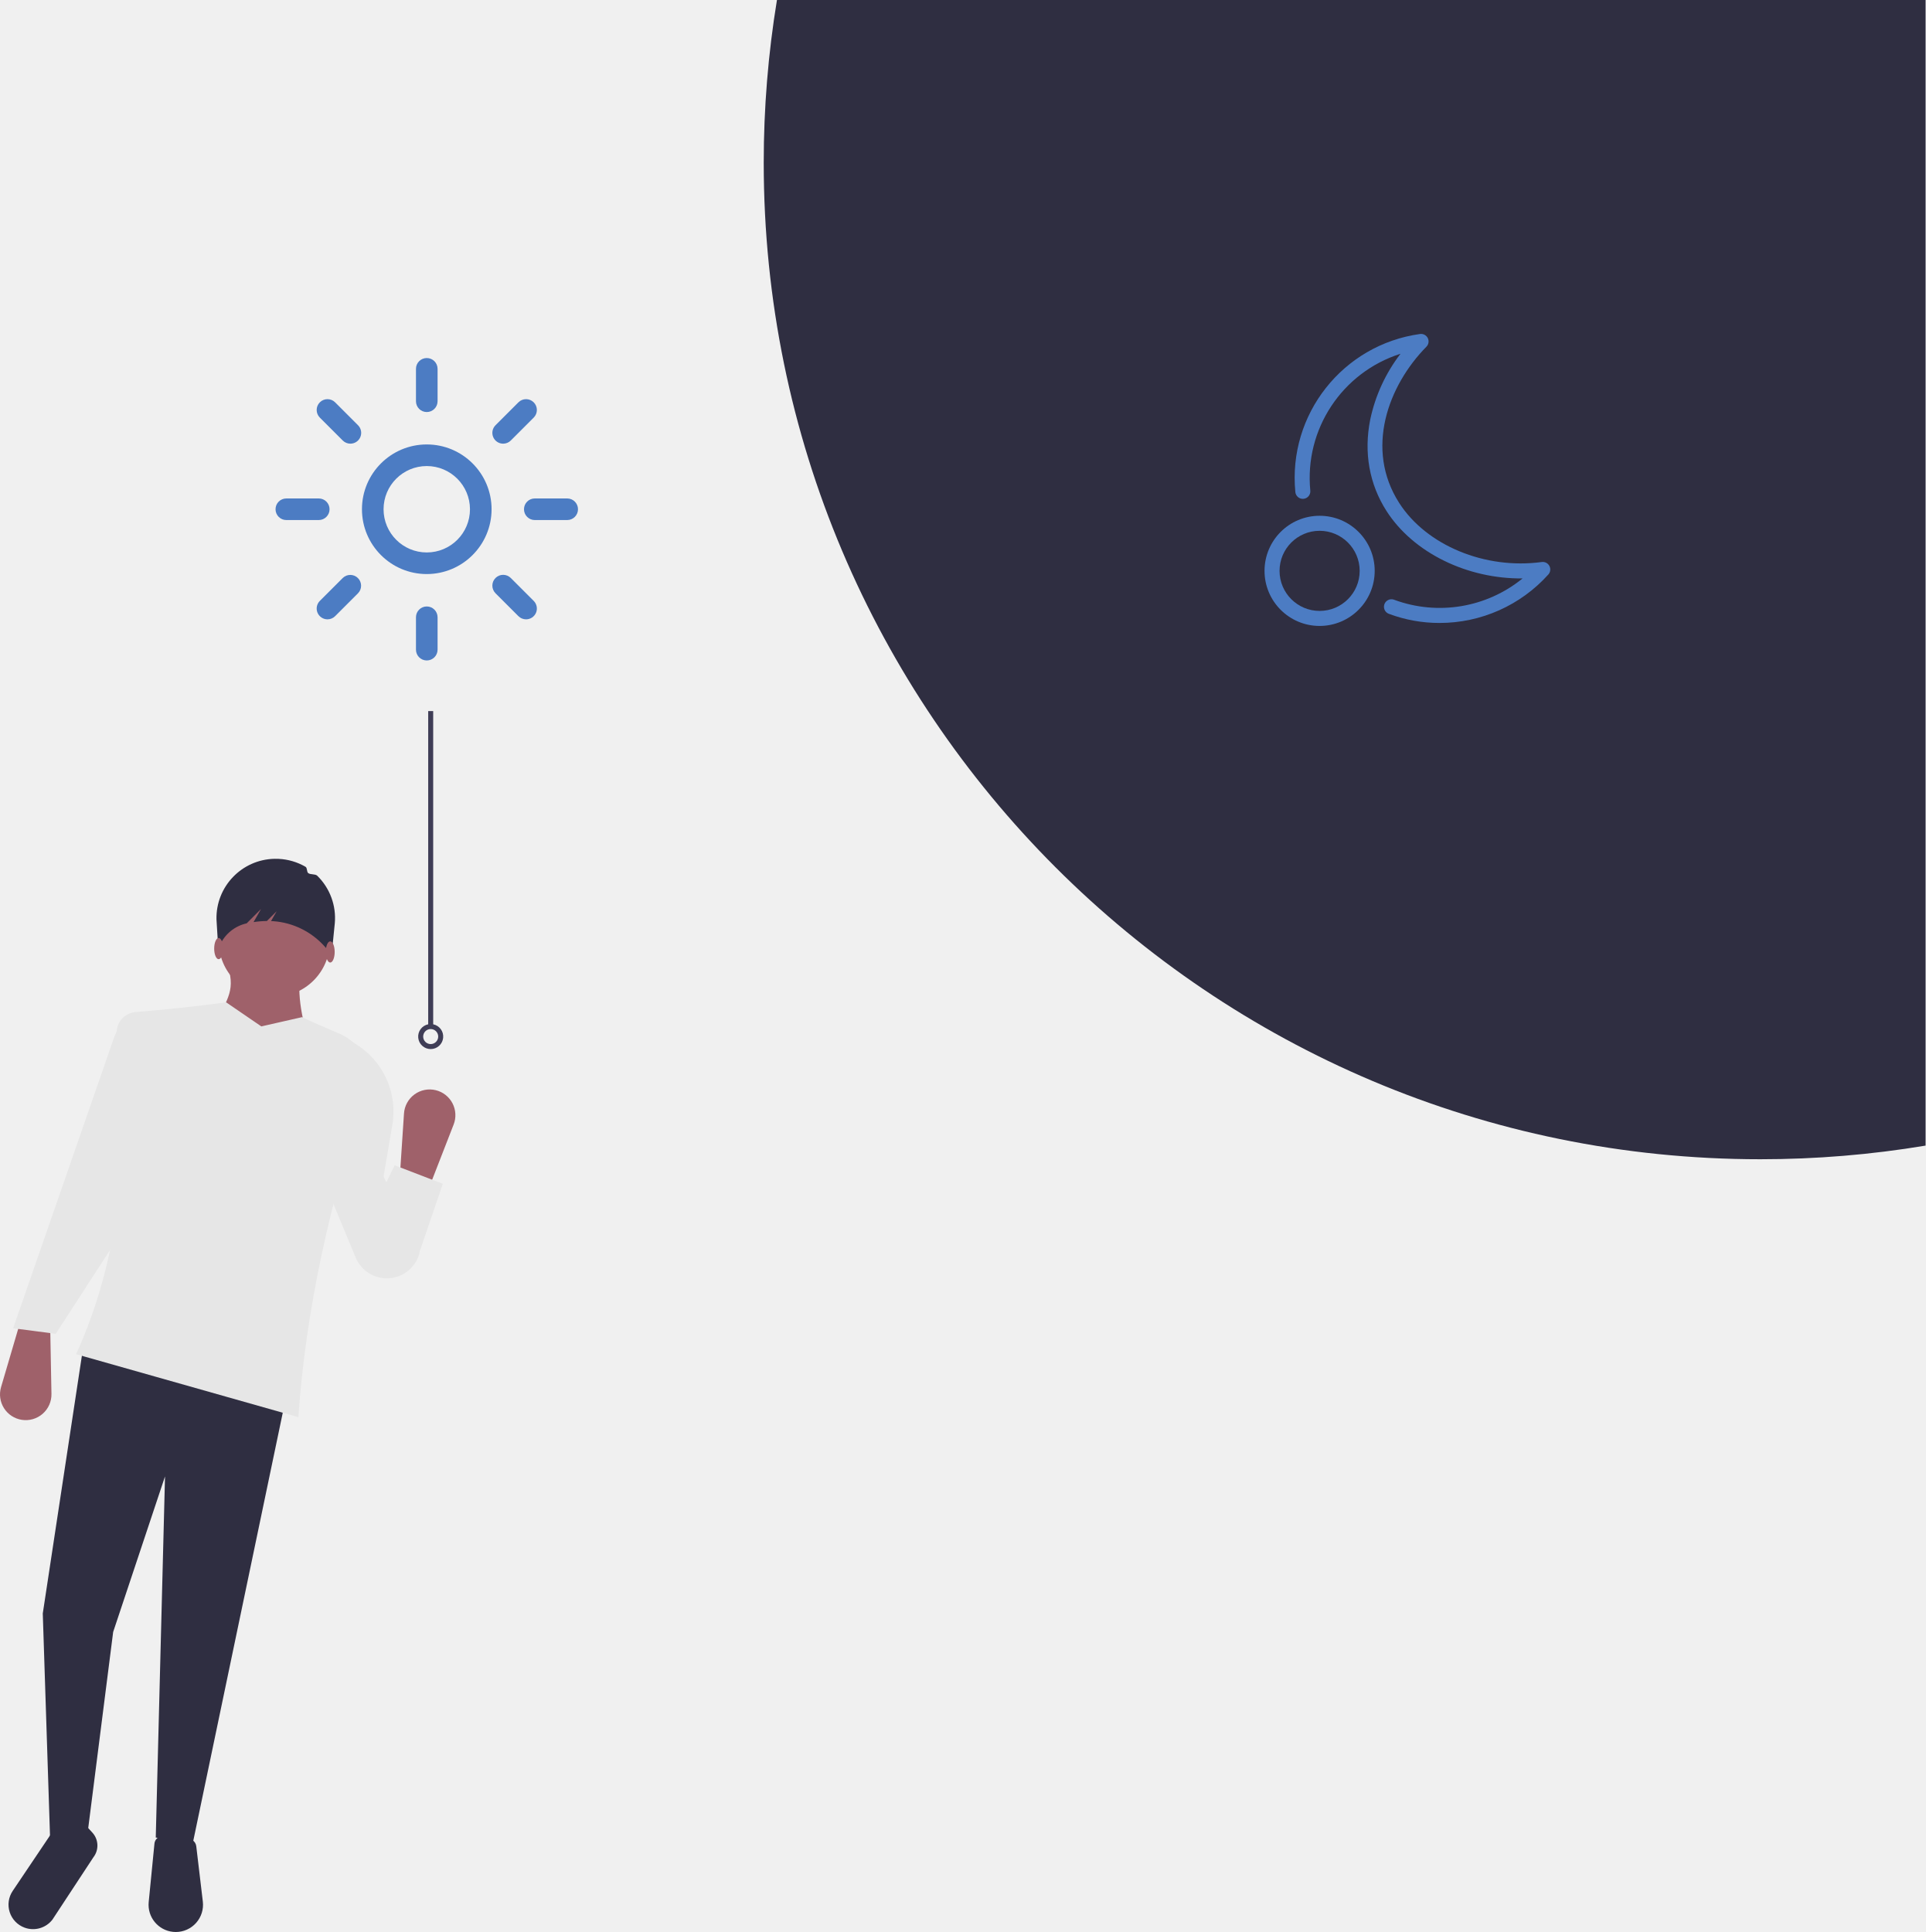
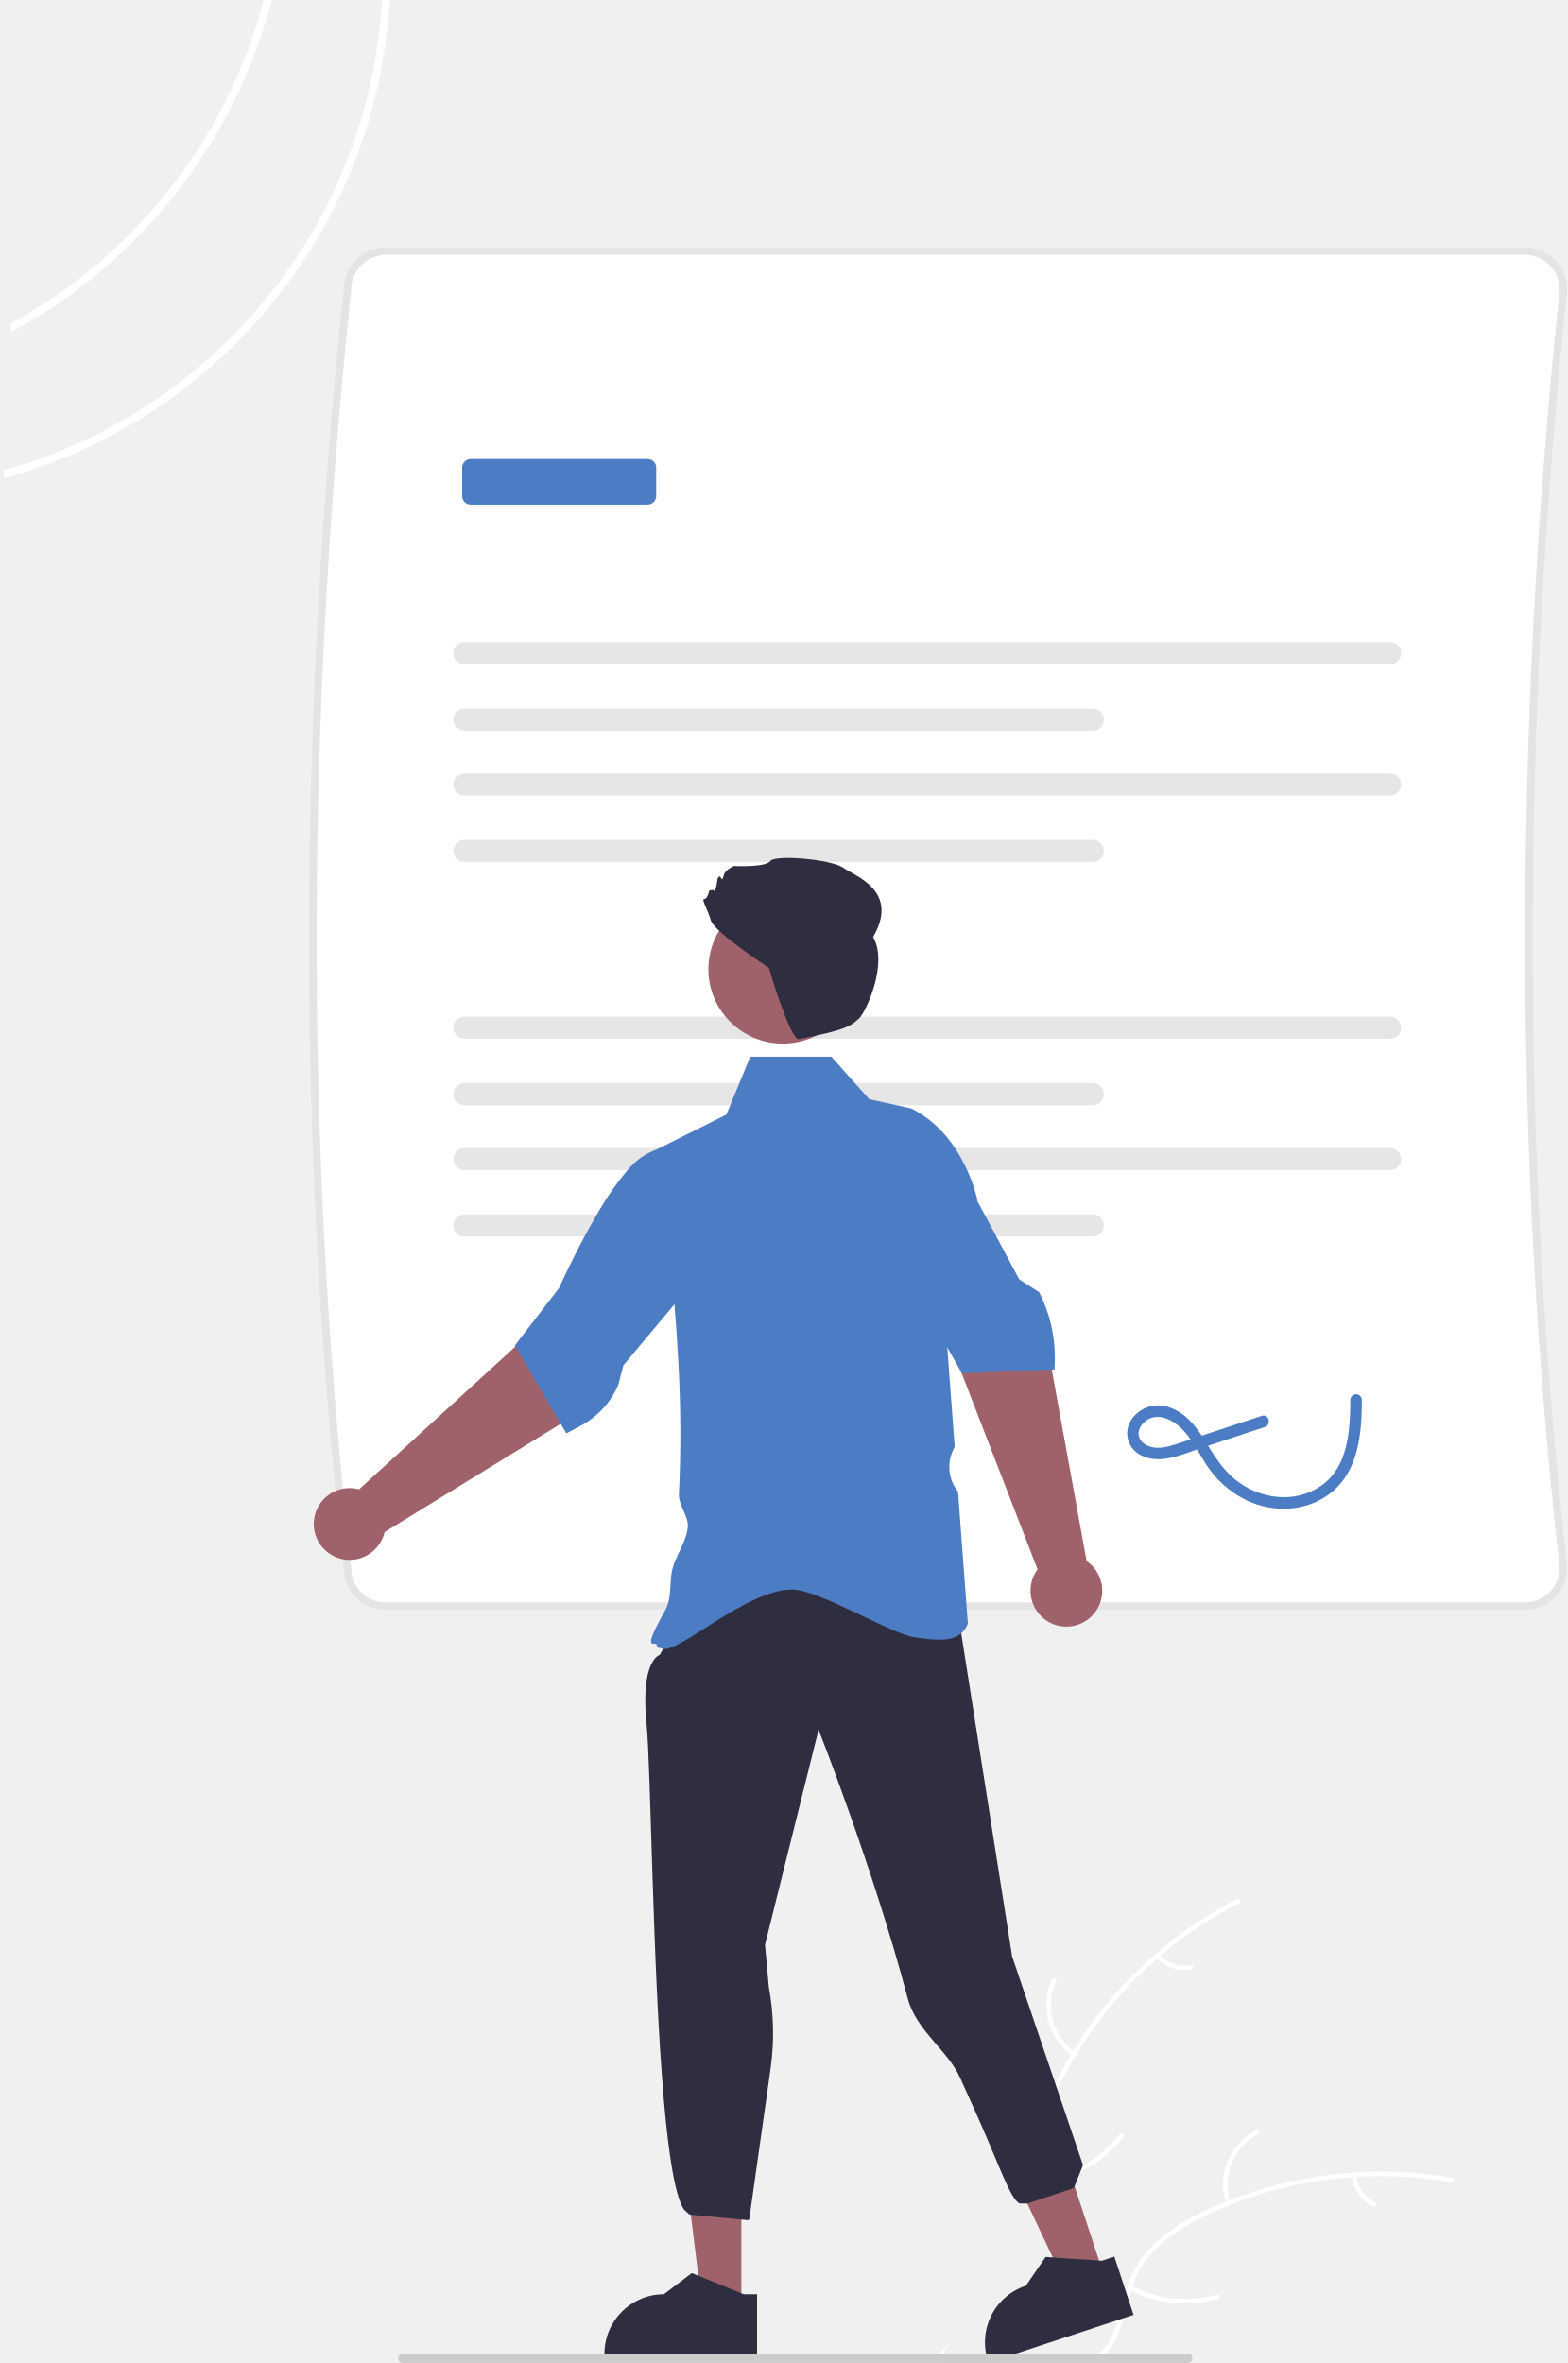
- <svg xmlns="http://www.w3.org/2000/svg" data-name="Layer 1" width="769.001" height="771.636" viewBox="0 0 769.001 771.636">
-   <path d="M984.501,64.182H525.785a400.769,400.769,0,0,0-5.285,65c0,219.809,178.191,398,398,398a400.7,400.7,0,0,0,66-5.45Z" transform="translate(-215.4993 -64.18186)" fill="#2f2e41" />
-   <path d="M790.348,312.99a57.401,57.401,0,0,1-20.162-3.639,3,3,0,1,1,2.105-5.618,52.393,52.393,0,0,0,51.264-8.531c-22.038.234-43.595-10.181-54.319-26.893-6.895-10.743-9.148-23.385-6.521-36.559a65.225,65.225,0,0,1,12.089-26.276A52.051,52.051,0,0,0,738.781,260.125a3,3,0,1,1-5.971.592,58.044,58.044,0,0,1,49.792-63.138,3,3,0,0,1,2.551,5.076c-15.344,15.585-24.655,40.929-10.868,62.415,10.878,16.949,34.283,26.644,56.929,23.58a3,3,0,0,1,2.642,4.969A58.387,58.387,0,0,1,790.348,312.99Z" transform="translate(-215.4993 -64.18186)" fill="#4c7cc3" />
-   <path d="M742.501,314.182a22,22,0,1,1,22-22A22.025,22.025,0,0,1,742.501,314.182Zm0-38a16,16,0,1,0,16,16A16.018,16.018,0,0,0,742.501,276.182Z" transform="translate(-215.4993 -64.18186)" fill="#4c7cc3" />
-   <path d="M224.19,631.26h0a10.276,10.276,0,0,1-8.272-13.052l7.788-26.48,11.835,2.219.509,26.967A10.276,10.276,0,0,1,224.19,631.26Z" transform="translate(-215.4993 -64.18186)" fill="#9f616a" />
-   <polygon points="76.996 736.132 62.203 733.913 65.901 589.678 45.191 651.81 34.096 739.091 20.042 735.393 17.083 644.414 33.356 537.162 114.719 555.654 76.996 736.132" fill="#2f2e41" />
-   <path d="M285.704,835.818h0A10.873,10.873,0,0,1,274.831,824.945q0-.533.052-1.064l2.297-23.354a3.428,3.428,0,0,1,1.784-2.678c4.361-2.352,8.845-1.782,13.435,1.288a3.407,3.407,0,0,1,1.48,2.429l2.622,22.099a10.873,10.873,0,0,1-10.797,12.154Z" transform="translate(-215.4993 -64.18186)" fill="#2f2e41" />
-   <path d="M225.32,834.08h0a9.794,9.794,0,0,1-4.755-14.662l15.78-23.457c5.689-4.082,9.119-2.094,10.453,5.534l3.19-7.994,2.404,2.622a7.647,7.647,0,0,1,.405,9.854l-16.368,24.91A9.794,9.794,0,0,1,225.32,834.08Z" transform="translate(-215.4993 -64.18186)" fill="#2f2e41" />
-   <circle cx="109.542" cy="375.915" r="22.19" fill="#9f616a" />
-   <path d="M339.095,480.778l-37.723-7.397c4.859-10.364,8.75-13.87,4.438-25.149H336.136C333.461,459.915,336.046,470.88,339.095,480.778Z" transform="translate(-215.4993 -64.18186)" fill="#9f616a" />
-   <path d="M334.657,630.191l-88.76-25.149c17.779-39.13,21.503-82.091,16.231-127.504a8.217,8.217,0,0,1,7.207-9.116q.15-.018.3-.029c11.578-.954,23.649-2.178,36.175-3.887l14.054,9.616,16.273-3.698c5.222,2.531,10.481,4.636,15.228,6.734A19.038,19.038,0,0,1,361.714,500.571C347.251,544.248,337.57,587.511,334.657,630.191Z" transform="translate(-215.4993 -64.18186)" fill="#e6e6e6" />
-   <path d="M237.76,596.906l-17.012-2.219,40.302-116.125c2.05-5.907,7.134-9.104,13.324-9.988l5.917.74-4.438,68.789Z" transform="translate(-215.4993 -64.18186)" fill="#e6e6e6" />
-   <path d="M371.024,574.706h0a13.484,13.484,0,0,1-13.486-8.272l-16.224-39.058,13.314-48.078,3.519,2.24q.509.324,1.004.663a31.653,31.653,0,0,1,13.002,31.471l-3.472,20.361,14.323,30.753A13.484,13.484,0,0,1,371.024,574.706Z" transform="translate(-215.4993 -64.18186)" fill="#e6e6e6" />
-   <path d="M326.748,407.209h0a23.564,23.564,0,0,1,10.766,3.17c.755.439.406,2.023,1.103,2.539.878.65,2.785.255,3.563,1.017a23.615,23.615,0,0,1,7.022,19.026l-1.238,12.311-2.921-3.195a30.448,30.448,0,0,0-20.306-9.969q-.497-.034-.996-.053l2.247-3.933-3.906,3.906a38.03,38.03,0,0,0-5.321.433l2.988-5.23-5.734,5.734-0.0 0a15.331,15.331,0,0,0-10.712,8.737l-.637,1.412-.713-11.745A23.674,23.674,0,0,1,325.107,407.187Q325.927,407.17,326.748,407.209Z" transform="translate(-215.4993 -64.18186)" fill="#2f2e41" />
-   <ellipse cx="131.877" cy="380.205" rx="1.782" ry="4.233" fill="#9f616a" />
-   <ellipse cx="87.319" cy="378.868" rx="1.782" ry="4.233" fill="#9f616a" />
-   <path d="M389.533,499.601h0a10.276,10.276,0,0,1,7.134,13.707L386.659,539.031l-11.604-3.216,1.782-26.913a10.276,10.276,0,0,1,12.695-9.302Z" transform="translate(-215.4993 -64.18186)" fill="#9f616a" />
-   <polygon points="160.579 509.055 142.087 497.22 157.62 465.414 176.851 472.811 167.236 500.918 160.579 509.055" fill="#e6e6e6" />
-   <path d="M388.501,473.283V348.182h-2V473.283a5,5,0,1,0,2,0Zm-1,7.899a3,3,0,1,1,3-3A3.003,3.003,0,0,1,387.501,481.182Z" transform="translate(-215.4993 -64.18186)" fill="#3f3d56" />
-   <path d="M385.934,228.751A4.314,4.314,0,0,1,381.62,224.437V211.496a4.314,4.314,0,0,1,8.628,0V224.437A4.314,4.314,0,0,1,385.934,228.751Z" transform="translate(-215.4993 -64.18186)" fill="#4c7cc3" />
-   <path d="M385.934,327.969a4.314,4.314,0,0,1-4.314-4.314v-12.941a4.314,4.314,0,1,1,8.628,0v12.941A4.314,4.314,0,0,1,385.934,327.969Z" transform="translate(-215.4993 -64.18186)" fill="#4c7cc3" />
-   <path d="M416.438,241.385a4.314,4.314,0,0,1-3.05-7.364l9.151-9.151a4.314,4.314,0,0,1,6.101,6.101l-9.151,9.151A4.301,4.301,0,0,1,416.438,241.385Z" transform="translate(-215.4993 -64.18186)" fill="#4c7cc3" />
-   <path d="M346.279,311.544a4.314,4.314,0,0,1-3.05-7.364l9.151-9.151A4.314,4.314,0,0,1,358.48,301.13l-9.151,9.151A4.301,4.301,0,0,1,346.279,311.544Z" transform="translate(-215.4993 -64.18186)" fill="#4c7cc3" />
-   <path d="M442.014,271.889H429.072a4.314,4.314,0,0,1,0-8.628h12.942a4.314,4.314,0,1,1,0,8.628Z" transform="translate(-215.4993 -64.18186)" fill="#4c7cc3" />
-   <path d="M342.795,271.889H329.854a4.314,4.314,0,1,1,0-8.628h12.942a4.314,4.314,0,0,1,0,8.628Z" transform="translate(-215.4993 -64.18186)" fill="#4c7cc3" />
-   <path d="M425.589,311.544a4.3,4.3,0,0,1-3.05-1.264L413.388,301.13a4.314,4.314,0,1,1,6.101-6.101l9.151,9.151a4.314,4.314,0,0,1-3.05,7.364Z" transform="translate(-215.4993 -64.18186)" fill="#4c7cc3" />
-   <path d="M355.43,241.385a4.3,4.3,0,0,1-3.05-1.264l-9.151-9.151a4.314,4.314,0,0,1,6.101-6.101l9.151,9.151a4.314,4.314,0,0,1-3.05,7.364Z" transform="translate(-215.4993 -64.18186)" fill="#4c7cc3" />
-   <path d="M385.934,293.459a25.883,25.883,0,1,1,25.883-25.883A25.912,25.912,0,0,1,385.934,293.459Zm0-43.138a17.255,17.255,0,1,0,17.255,17.255A17.275,17.275,0,0,0,385.934,250.32Z" transform="translate(-215.4993 -64.18186)" fill="#4c7cc3" />
+ <svg xmlns="http://www.w3.org/2000/svg" data-name="Layer 1" width="405.949" height="611.97" viewBox="0 0 405.949 611.97">
+   <path d="M717.73,647.62c-.31.35-.62.71-.92,1.07a117.723,117.723,0,0,0-11.32,15.54c-.27.42-.53.85-.77,1.27A124.618,124.618,0,0,0,688.83,708.54q-.87,5.16-1.31,10.38-.315,4.02-.38,8.05c-.16,11.28.84,23.83-6.43,32.45a22.689,22.689,0,0,1-6.98,5.48,29.179,29.179,0,0,1-6.32,2.39H644.74c-1.14-.17-2.28-.35-3.42-.53-.03,0-.06-.01-.09-.01l-.23.08-1.37.46-.06.02v-.02a.486.486,0,0,0-.01-.12,1.618,1.618,0,0,0-.01-.22v-.01c-.01-.2-.02-.39-.02-.59l-.03-.53s-.01-.01,0-.01c-.01-.3-.03-.6-.04-.91-1.05-26.1,1.51-53.07,13.83-76.05a84.971,84.971,0,0,1,16.12-21.21,1.2,1.2,0,0,1,.12-.11c12.81-12.22,29.37-20.21,46.85-19.94Q717.055,647.59,717.73,647.62Z" transform="translate(-396.8706 -155.34)" fill="#f0f0f0" />
+   <path d="M717.781,648.185A105.87,105.87,0,0,0,671.788,694.31,45.591,45.591,0,0,0,667.136,707.816a26.149,26.149,0,0,0,1.705,13.656c1.576,4.059,3.659,8.029,4.221,12.401a16.011,16.011,0,0,1-3.973,12.477c-3.638,4.289-8.601,7.015-13.547,9.513-5.491,2.773-11.239,5.566-15.052,10.579-.462.607-1.377-.145-.916-.751,6.633-8.722,18.316-10.624,26.272-17.715,3.712-3.309,6.45-7.757,6.141-12.88-.27-4.48-2.414-8.576-4.046-12.672a27.902,27.902,0,0,1-2.164-13.29,42.148,42.148,0,0,1,4.115-13.635,102.712,102.712,0,0,1,18.229-26.425A107.747,107.747,0,0,1,717.369,647.074c.677-.347,1.084.766.412,1.111Z" transform="translate(-396.8706 -155.34)" fill="#fff" />
+   <path d="M674.665,687.735a15.884,15.884,0,0,1-5.295-19.875c.33-.687,1.413-.207,1.083.481a14.708,14.708,0,0,0,4.963,18.477c.629.431-.126,1.345-.751.916Z" transform="translate(-396.8706 -155.34)" fill="#fff" />
+   <path d="M667.771,719.519A30.615,30.615,0,0,0,686.87,707.986c.464-.606,1.38.146.916.751a31.844,31.844,0,0,1-19.899,11.961c-.753.127-.866-1.053-.116-1.179Z" transform="translate(-396.8706 -155.34)" fill="#fff" />
+   <path d="M697.167,661.568a8.991,8.991,0,0,0,8.106,2.662c.751-.137.863,1.043.116,1.179a10.075,10.075,0,0,1-8.973-2.925.612.612,0,0,1-.082-.834.595.595,0,0,1,.834-.082Z" transform="translate(-396.8706 -155.34)" fill="#fff" />
+   <path d="M772.94,719.98c-.46.1-.92.2-1.39.31h-.01a119.08,119.08,0,0,0-18.38,5.58c-.46.18-.92.36-1.38.55h-.01a124.764,124.764,0,0,0-38.44,24.68c-.04.04-.08.07-.12.11a.607.607,0,0,1-.08.08l-.05.05a121.675,121.675,0,0,0-12.31,13.56c0,.01-.01.02-.02.03-.6.78-1.21,1.56-1.81,2.36H639.63l-.06.02v-.02h-.25c0-.01.01-.02.02-.03,0-.01.01-.01.01-.02.07-.1.14-.2.2-.29v-.01a.277.277,0,0,1,.06-.08c.06-.1.13-.18.18-.27.4-.56.79-1.13,1.19-1.69.65-.93,1.31-1.86,1.98-2.78a.01.01,0,0,1,.01-.01v-.01c.01-.01.01-.02.02-.03l.02-.02c8.25-11.42,17.53-22.26,28.16-31.34.32-.28.64-.56.98-.82a114.817,114.817,0,0,1,15.37-10.97q4.44-2.625,9.15-4.82a85.126,85.126,0,0,1,25.59-7.22h.02c.02,0,.04-.01.07-.01.03,0,.05-.01.07-.01,17.61-2.04,35.66,1.55,49.47,12.29C772.25,719.43,772.59,719.7,772.94,719.98Z" transform="translate(-396.8706 -155.34)" fill="#f0f0f0" />
+   <path d="M639.32,767.29h.25v.02l.06-.02H655.5c-4.73-.81-9.45-1.44-14.18-.53-.11.02-.21.04-.32.07-.48.09-.96.21-1.44.34-.03.01-.07.02-.1.03a.338.338,0,0,0-.12.06.149.149,0,0,0-.07.03Z" transform="translate(-396.8706 -155.34)" fill="#fff" />
+   <path d="M772.65,720.47c-.37-.06-.73-.13-1.1-.18h-.01a105.412,105.412,0,0,0-23.35-1.18c-.39.02-.79.05-1.19.07a105.327,105.327,0,0,0-31.57,7.19c-.01,0-.01,0-.01.01-.11.04-.22.08-.32.12-2.35.95-4.67,1.99-6.94,3.11a45.706,45.706,0,0,0-11.85,7.98,25.479,25.479,0,0,0-6.21,9.89c-.13.38-.26.75-.38,1.13-.09.3-.18.61-.27.91-1.18,4.19-1.91,8.61-4.09,12.44a14.649,14.649,0,0,1-2.2,2.94,15.125,15.125,0,0,1-2.96,2.39h-2.52a14.532,14.532,0,0,0,3.79-2.39,12.545,12.545,0,0,0,2.29-2.61c2.48-3.74,3.24-8.3,4.4-12.55.19-.69.39-1.36.61-2.03a26.648,26.648,0,0,1,5.67-9.89,42.179,42.179,0,0,1,11.49-8.41q4.05-2.13,8.32-3.86c.37-.16.74-.3,1.11-.44a108.079,108.079,0,0,1,56.53-5.96c.37.05.73.12,1.1.18C773.74,719.46,773.4,720.6,772.65,720.47Z" transform="translate(-396.8706 -155.34)" fill="#fff" />
+   <path d="M714.415,726.087a15.884,15.884,0,0,1,7.738-19.057c.677-.35,1.253.685.575,1.036A14.708,14.708,0,0,0,715.567,725.808c.242.723-.911.998-1.152.279Z" transform="translate(-396.8706 -155.34)" fill="#fff" />
+   <path d="M689.774,747.314a30.615,30.615,0,0,0,22.193,2.291c.735-.204,1.013.948.279,1.152a31.844,31.844,0,0,1-23.089-2.431c-.678-.352-.057-1.362.617-1.012Z" transform="translate(-396.8706 -155.34)" fill="#fff" />
+   <path d="M748.136,718.743a8.991,8.991,0,0,0,4.869,7.005c.682.343.061,1.352-.617,1.012a10.075,10.075,0,0,1-5.404-7.738.612.612,0,0,1,.436-.715.595.595,0,0,1,.715.436Z" transform="translate(-396.8706 -155.34)" fill="#fff" />
+   <path d="M713.94,321.63q.405-49.665,4.04-100.29c.04-.67.09-1.33.14-2q1.92-26.355,4.7-52.9v-.1a11.007,11.007,0,0,0-11-11h-295a11.022,11.022,0,0,0-11,10.95q-3.84,36.555-6.02,72.75c-.06.79-.1,1.57-.14,2.36q-1.08,17.895-1.72,35.7c-.03.7-.06,1.4-.07,2.1a1478.886,1478.886,0,0,0,7.95,218.2,11.02,11.02,0,0,0,11,10.94h295a11.007,11.007,0,0,0,11-11v-.11q-2.175-19.305-3.82-38.86-.24-2.865-.47-5.73-1.14-14.085-1.99-28.28-.18-2.865-.33-5.73-1.605-28.41-2.1-57.26c-.04-1.91-.07-3.81-.1-5.73q-.18-14.085-.11-28.28C713.9,325.45,713.91,323.54,713.94,321.63Z" transform="translate(-396.8706 -155.34)" fill="#f0f0f0" />
+   <path d="M802.82,230.34a11.007,11.007,0,0,0-11-11h-295a11.022,11.022,0,0,0-11,10.95c-9.96,94.97-11.61,188.26-4.94,278.05q1.215,16.665,2.84,33.16.87,8.835,1.85,17.62c.08.76.16,1.52.25,2.28a11.02,11.02,0,0,0,11,10.94h295a11.007,11.007,0,0,0,11-11v-.11c-11.93-105.77-11.93-217.06,0-330.79Z" transform="translate(-396.8706 -155.34)" fill="#fff" />
+   <path d="M802.82,230.34a11.007,11.007,0,0,0-11-11h-295a11.022,11.022,0,0,0-11,10.95c-9.96,94.97-11.61,188.26-4.94,278.05q1.215,16.665,2.84,33.16.87,8.835,1.85,17.62c.08.76.16,1.52.25,2.28a11.02,11.02,0,0,0,11,10.94h295a11.007,11.007,0,0,0,11-11v-.11c-11.93-105.77-11.93-217.06,0-330.79Zm-2,331.06a9.008,9.008,0,0,1-9,8.94h-295a9.014,9.014,0,0,1-9-9v-.11c-.07-.64-.14-1.29-.21-1.93q-1.035-9.18-1.93-18.41-1.575-16.185-2.79-32.55c-6.67-89.74-5.03-182.97,4.93-277.9v-.1a9.014,9.014,0,0,1,9-9h295a9.003,9.003,0,0,1,9,8.95C788.89,344.11,788.89,455.52,800.82,561.4Z" transform="translate(-396.8706 -155.34)" fill="#e4e4e4" />
+   <path id="a974c3de-8d03-408b-a459-3ce6ba461bdb-774" data-name="Path 142" d="M517.154,321.63a2.866,2.866,0,0,0,0,5.733H756.885a2.866,2.866,0,0,0,0-5.733Z" transform="translate(-396.8706 -155.34)" fill="#e6e6e6" />
+   <path id="e9133026-9528-4ac3-aa69-83f109aff1e3-775" data-name="Path 143" d="M517.154,338.83a2.866,2.866,0,0,0,0,5.733H679.899a2.866,2.866,0,0,0,0-5.733Z" transform="translate(-396.8706 -155.34)" fill="#e6e6e6" />
+   <path id="a406ca83-8296-4426-a4ed-8cd27cbcb96b-776" data-name="Path 142" d="M517.154,355.64a2.866,2.866,0,0,0,0,5.733H756.885a2.866,2.866,0,0,0,0-5.733Z" transform="translate(-396.8706 -155.34)" fill="#e6e6e6" />
+   <path id="be321b5a-3e39-41eb-b9b2-711d73db0143-777" data-name="Path 143" d="M517.154,372.84a2.866,2.866,0,0,0,0,5.733H679.899a2.866,2.866,0,0,0,0-5.733Z" transform="translate(-396.8706 -155.34)" fill="#e6e6e6" />
+   <path id="a5a7e885-834f-470d-9162-1a1fa51c1163-778" data-name="Path 142" d="M517.154,418.63a2.866,2.866,0,0,0,0,5.733H756.885a2.866,2.866,0,0,0,0-5.733Z" transform="translate(-396.8706 -155.34)" fill="#e6e6e6" />
+   <path id="a5fcdb43-4805-483f-9462-6a7e4850dca6-779" data-name="Path 143" d="M517.154,435.83a2.866,2.866,0,0,0,0,5.733H679.899a2.866,2.866,0,0,0,0-5.733Z" transform="translate(-396.8706 -155.34)" fill="#e6e6e6" />
+   <path id="b765b6a8-7afa-43c2-95d1-39dcbde99f83-780" data-name="Path 142" d="M517.154,452.64a2.866,2.866,0,0,0,0,5.733H756.885a2.866,2.866,0,0,0,0-5.733Z" transform="translate(-396.8706 -155.34)" fill="#e6e6e6" />
+   <path id="e421dd9d-74a5-4920-9c7d-c121b8cd01e8-781" data-name="Path 143" d="M517.154,469.84a2.866,2.866,0,0,0,0,5.733H679.899a2.866,2.866,0,0,0,0-5.733Z" transform="translate(-396.8706 -155.34)" fill="#e6e6e6" />
+   <path id="ea3081fc-4e36-4189-92a3-e6d1b5b4a040-782" data-name="Path 154" d="M564.588,286.04h-45.788a2.239,2.239,0,0,1-2.237-2.237v-7.336a2.239,2.239,0,0,1,2.237-2.237h45.788a2.239,2.239,0,0,1,2.237,2.237v7.336A2.239,2.239,0,0,1,564.588,286.04Z" transform="translate(-396.8706 -155.34)" fill="#4c7cc3" />
+   <path d="M723.656,522.016l-14.025,4.635q-3.506,1.159-7.013,2.317c-2.165.713-4.508,1.561-6.825,1.254-1.602-.212-3.428-1.134-3.927-2.782-.472-1.559.529-3.191,1.741-4.113,3.347-2.546,7.579.045,9.95,2.682,2.901,3.225,4.542,7.389,7.263,10.765a25.912,25.912,0,0,0,8.985,7.155c6.941,3.278,15.408,2.929,21.599-1.847,7.393-5.703,8.147-15.587,8.186-24.21a1.501,1.501,0,0,0-3,0c-.036,7.815-.48,17.396-7.606,22.286-6.826,4.684-15.797,3.442-22.082-1.549-3.502-2.781-5.656-6.408-7.956-10.164-2.244-3.666-5.031-7.22-9.255-8.646a8.364,8.364,0,0,0-9.986,3.487,6.347,6.347,0,0,0,2.934,9.066c4.898,2.334,10.501-.401,15.217-1.959l16.596-5.485c1.825-.603,1.043-3.501-.798-2.893Z" transform="translate(-396.8706 -155.34)" fill="#4c7cc3" />
+   <polygon points="285.224 587.176 275.389 590.416 258.211 554.026 272.726 549.244 285.224 587.176" fill="#9f616a" />
+   <path d="M689.11,750.78l-.67-2.03-1.76-5.35-1.2-3.64-3.28,1.08-.68-.05-9.01-.61-1.2-.08-1.78-.12-1.84-.13-5.14,7.47h-.01a15.257,15.257,0,0,0-8.92,7.68c-.11.22-.21.44-.31.66a12.849,12.849,0,0,0-.63,1.66,15.214,15.214,0,0,0-.42,7.58,17.395,17.395,0,0,0,.49,1.85l.03.1.12.37.72-.24,6.32-2.08,22.14-7.29,4.39-1.45,1.35-.45h.01l2.62-.86Z" transform="translate(-396.8706 -155.34)" fill="#2f2e41" />
+   <polygon points="192.004 595.731 181.65 595.73 176.724 555.792 192.006 555.793 192.004 595.731" fill="#9f616a" />
+   <path d="M572.304,575.992l-4.59,7.94s-5.044,1.378-3.395,17.819c1.164,11.609,1.541,63.59,4.472,97.359,1.22,14.054,2.881,24.954,5.226,28.477l1.444,1.293,15.067,1.44.38-.133,5.533-39.076A65.654,65.654,0,0,0,596,670v0l-1-11,13.873-55.697S623,639,632,673c2.167,8.185,10.396,13.39,13.516,20.413,1.045,2.353,2.072,4.633,3.074,6.821C655.189,714.64,658.497,725.128,661,726h2l12-4,2.361-5.935L659,662l-13.749-87.294C619.054,560.619,594.479,559.052,572.304,575.992Z" transform="translate(-396.8706 -155.34)" fill="#2f2e41" />
+   <path d="M647.35,458.37a40.79,40.79,0,0,0-3.18-5.73A29.459,29.459,0,0,0,633,442.43l-3.94-.87L622,440l-3.72-4.17-6.1-6.83h-21l-2.81,6.83-2.36,5.73L585,444l-17.98,8.99c-.01,0-.01,0-.02.01q.36,2.7.71,5.37.765,5.805,1.44,11.47.345,2.88.66,5.73,1.005,8.94,1.73,17.57.645,7.71,1.03,15.2a334.126,334.126,0,0,1,.14,34.05c-.14,2.67,2.51,5.71,2.3,8.32-.35,4.26-3.64,8.04-4.22,12.11-.36,2.5-.2,5.16-.83,7.52a8.411,8.411,0,0,1-.78,1.98c0,.01-.01.01-.01.02-7.2,12.86-1.55,6.72-2.22,9.61l.32.08c.15.04.61.16,1.35.33C572.85,583.37,590.29,567,602,567c7.03,0,25.64,11.56,31.87,12.4,4.93.66,9.33,1.26,11.95-1.05a6.125,6.125,0,0,0,1.69-2.48l.03-.09-.01-.09-.25-3.35-.15-2-2.14-28.7a10.175,10.175,0,0,1-1.3-10.69l.44-.93-1.62-21.68-.3-4.05-.11-1.37v-.01l-.78-10.47,1.88-5.72v-.01L646.86,475.57l1.88-5.73,1.18-3.6L650,466A40.932,40.932,0,0,0,647.35,458.37Z" transform="translate(-396.8706 -155.34)" fill="#4c7cc3" />
+   <path d="M665.594,561.779,645.434,509.678l-9.363-19.025,18.005-9.947,14.501,25.549,9.72,53.381a9.29,9.29,0,1,1-12.703,2.143Z" transform="translate(-396.8706 -155.34)" fill="#9f616a" />
+   <path d="M666,490l-5.16-3.34L654.91,475.57l-3.06-5.73-1.93-3.6-.82-1.54-9.27-6.33-6.26-4.28-5.1,4.28-2.43,2.04,2.38,9.43,1.44,5.73L633,488l9.21,16.29,2.29,4.05,1.31,2.33.01.02.18.31,23.27-.97L670,510l.04-1.66.02-.6c.01-.3.01-.6.01-.9A36.955,36.955,0,0,0,666,490Z" transform="translate(-396.8706 -155.34)" fill="#4c7cc3" />
+   <path d="M489.875,541.059l41.241-37.686,14.333-15.627,15.8,13.171-18.549,22.781L496.48,552.12a9.29,9.29,0,1,1-6.605-11.061Z" transform="translate(-396.8706 -155.34)" fill="#9f616a" />
+   <path d="M575.01,475.57l-.08-5.73-.15-11.47-.06-4.45-.17-.12a7.515,7.515,0,0,0-3.09-1.16,8.959,8.959,0,0,0-2.93,0,10.474,10.474,0,0,0-1.51.35c-.01,0-.01,0-.02.01a17.298,17.298,0,0,0-7.57,5.36l-.01.01a74.682,74.682,0,0,0-7.94,11.47c-1.13,1.92-2.21,3.86-3.22,5.73-3.82,7.11-6.57,13.27-6.62,13.38l-11.42,14.83.16.27,2.51,4.29,9.2,15.73,1.46,2.5,3.73-1.99A21.687,21.687,0,0,0,557,514l1.33-5.08.49-.58,12.72-15.2,3.64-4.36Z" transform="translate(-396.8706 -155.34)" fill="#4c7cc3" />
+   <circle cx="599.593" cy="406.346" r="19.251" transform="translate(-294.4215 777.7675) rotate(-80.78251)" fill="#9f616a" />
+   <path d="M580.984,393.726c-.856-2.995-2.567-5.561-1.711-5.561s1.283-2.139,1.283-2.139.856-.428,1.283,0,.856-2.995.856-2.995.428-1.283.856-.428.428.428.856-.856,2.567-2.139,2.567-2.139,8.128.428,9.411-1.283,15.828-.428,18.823,1.711S630,386,623,398c4,7-1.972,19.485-3.515,20.966-2.44,2.342-4.129,3.187-15.674,5.484C601.552,424.9,596,406,596,406S581.839,396.721,580.984,393.726Z" transform="translate(-396.8706 -155.34)" fill="#2f2e41" />
+   <path d="M589.5,749.51l-.62-.25-11.14-4.54-1.71-.69-7.22,5.48h-.01a15.398,15.398,0,0,0-15.38,15.39v.5h39.53V749.51Z" transform="translate(-396.8706 -155.34)" fill="#2f2e41" />
+   <path d="M705.69,766.09a1.195,1.195,0,0,1-1.19,1.2H501.2a1.195,1.195,0,0,1,0-2.39H704.5A1.193,1.193,0,0,1,705.69,766.09Z" transform="translate(-396.8706 -155.34)" fill="#ccc" />
+   <path d="M495.8,155.34A134.274,134.274,0,0,1,397.94,277.1c-.03.7-.06,1.4-.07,2.1A136.289,136.289,0,0,0,497.8,155.34Z" transform="translate(-396.8706 -155.34)" fill="#fff" />
+   <path d="M465.17,155.34a134.551,134.551,0,0,1-65.37,83.7c-.06.79-.1,1.57-.14,2.36a136.623,136.623,0,0,0,67.58-86.06Z" transform="translate(-396.8706 -155.34)" fill="#fff" />
</svg>
